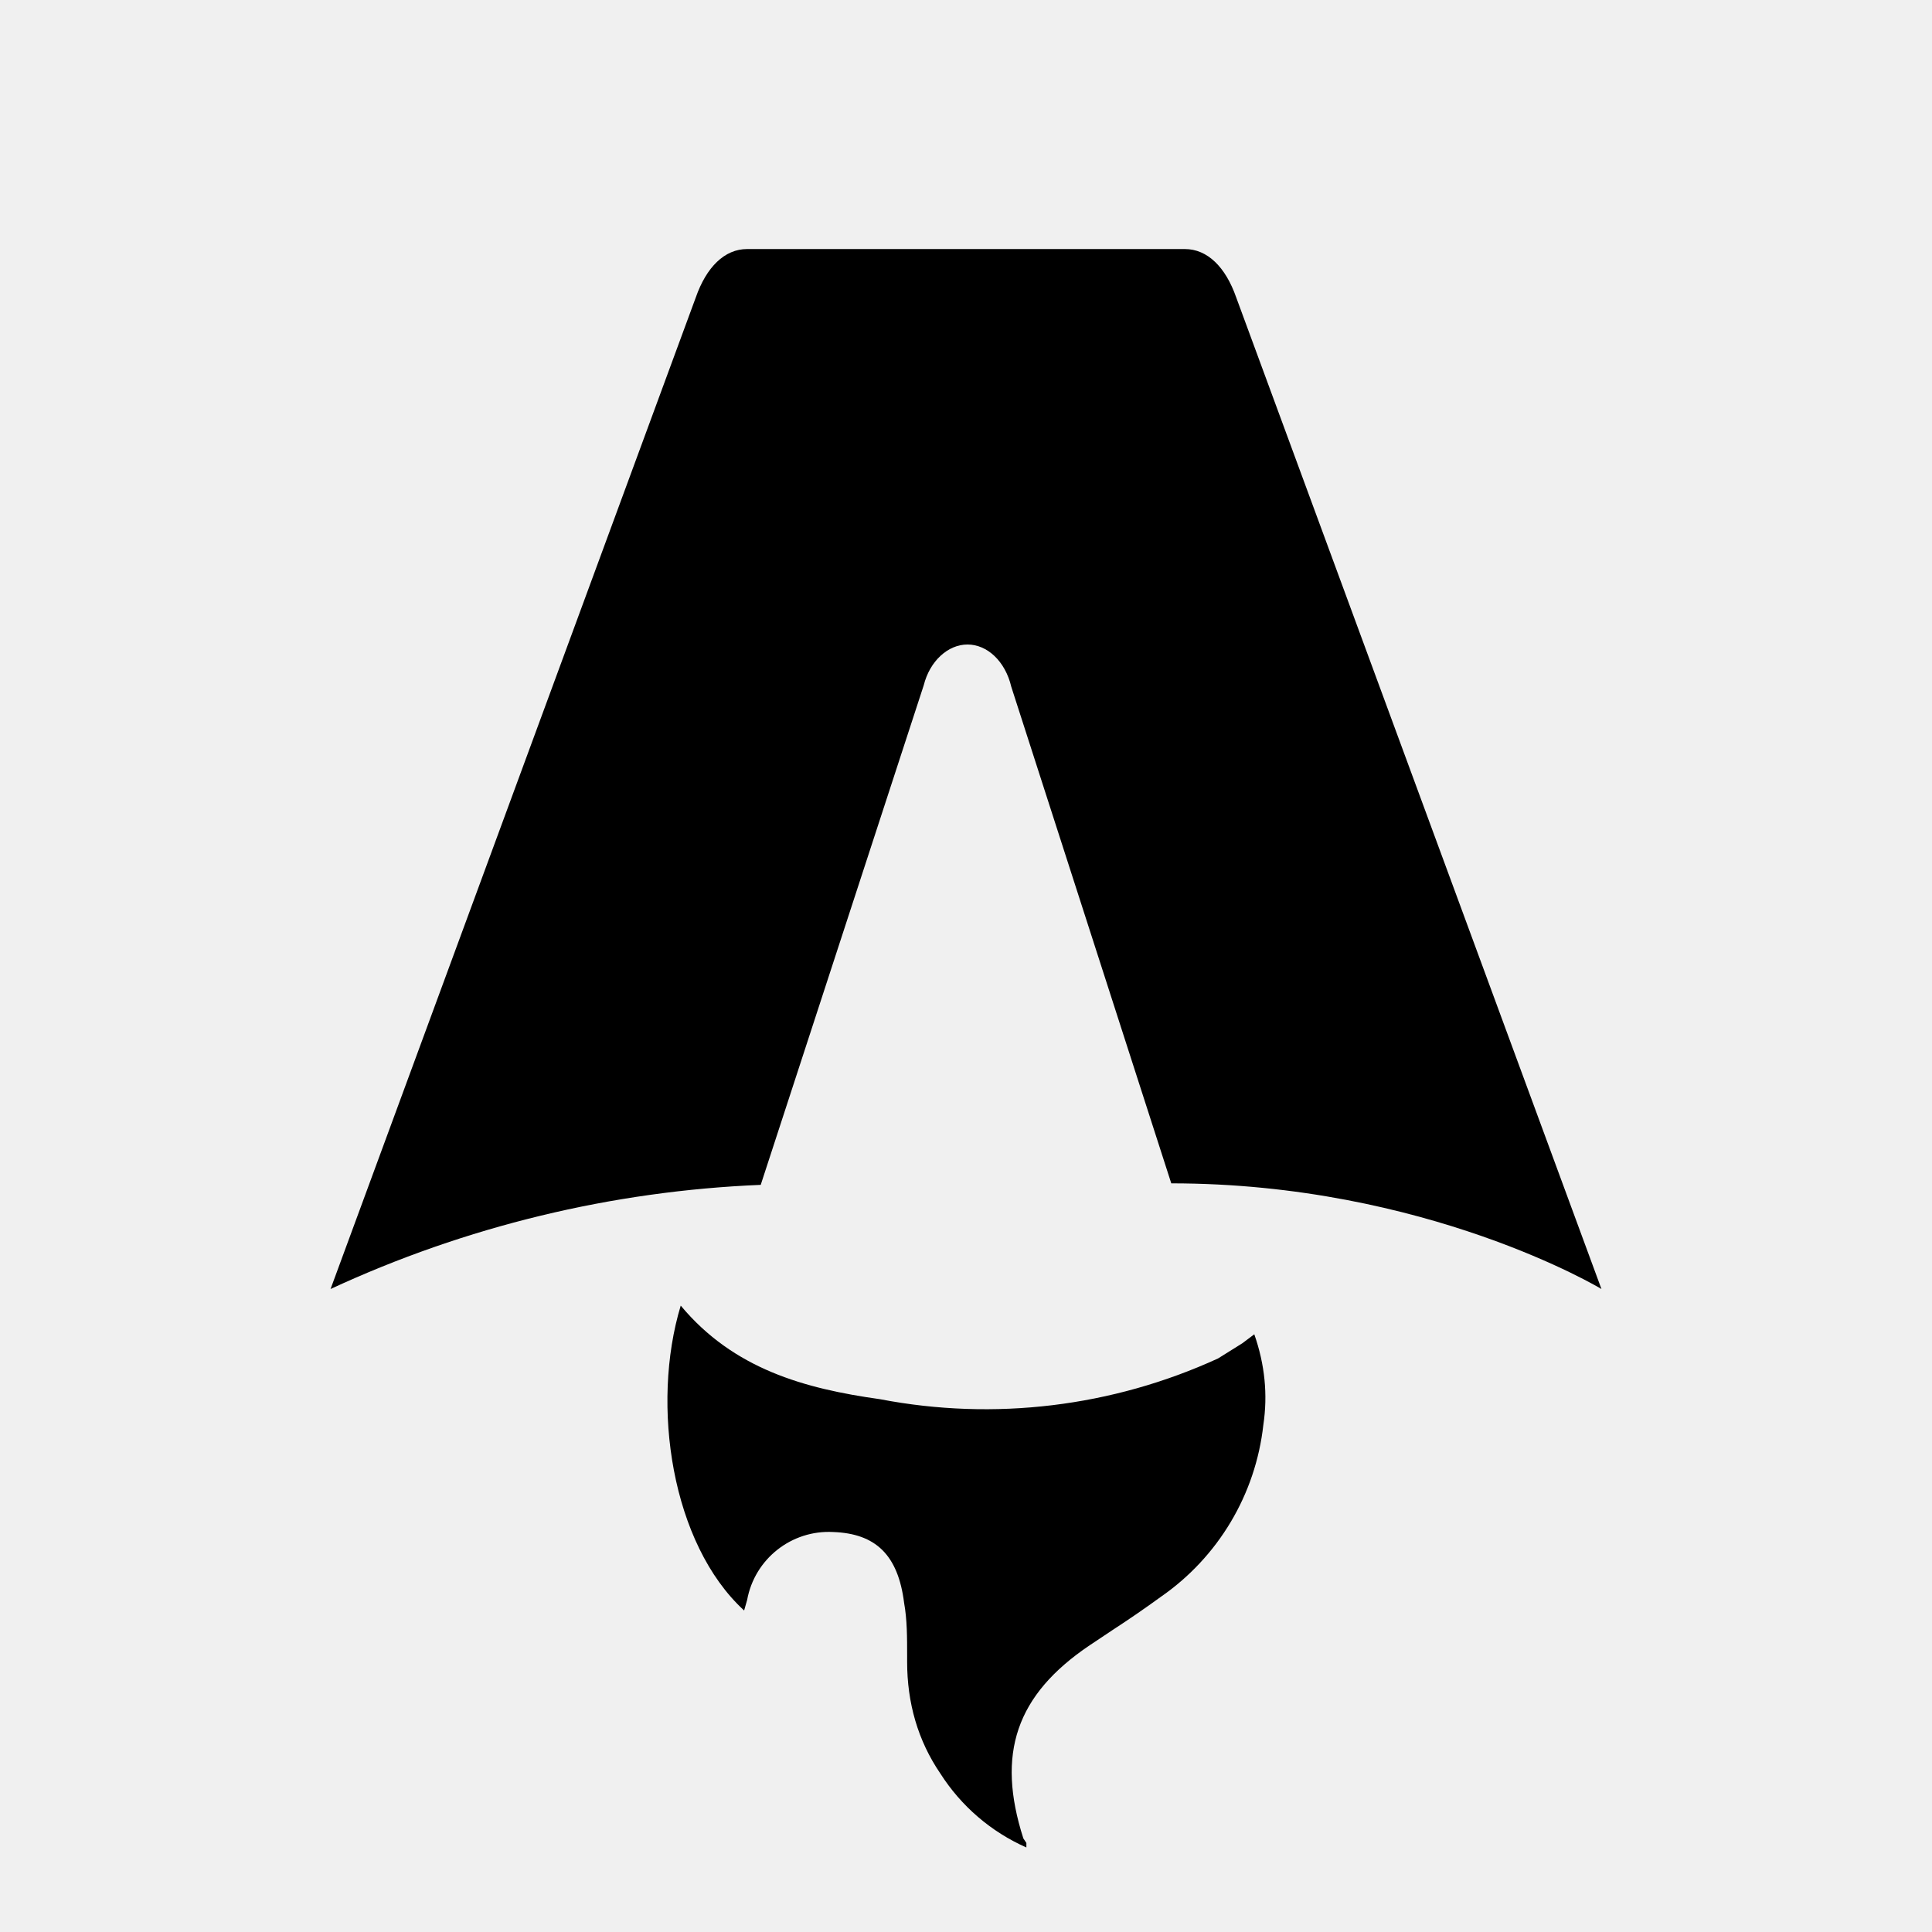
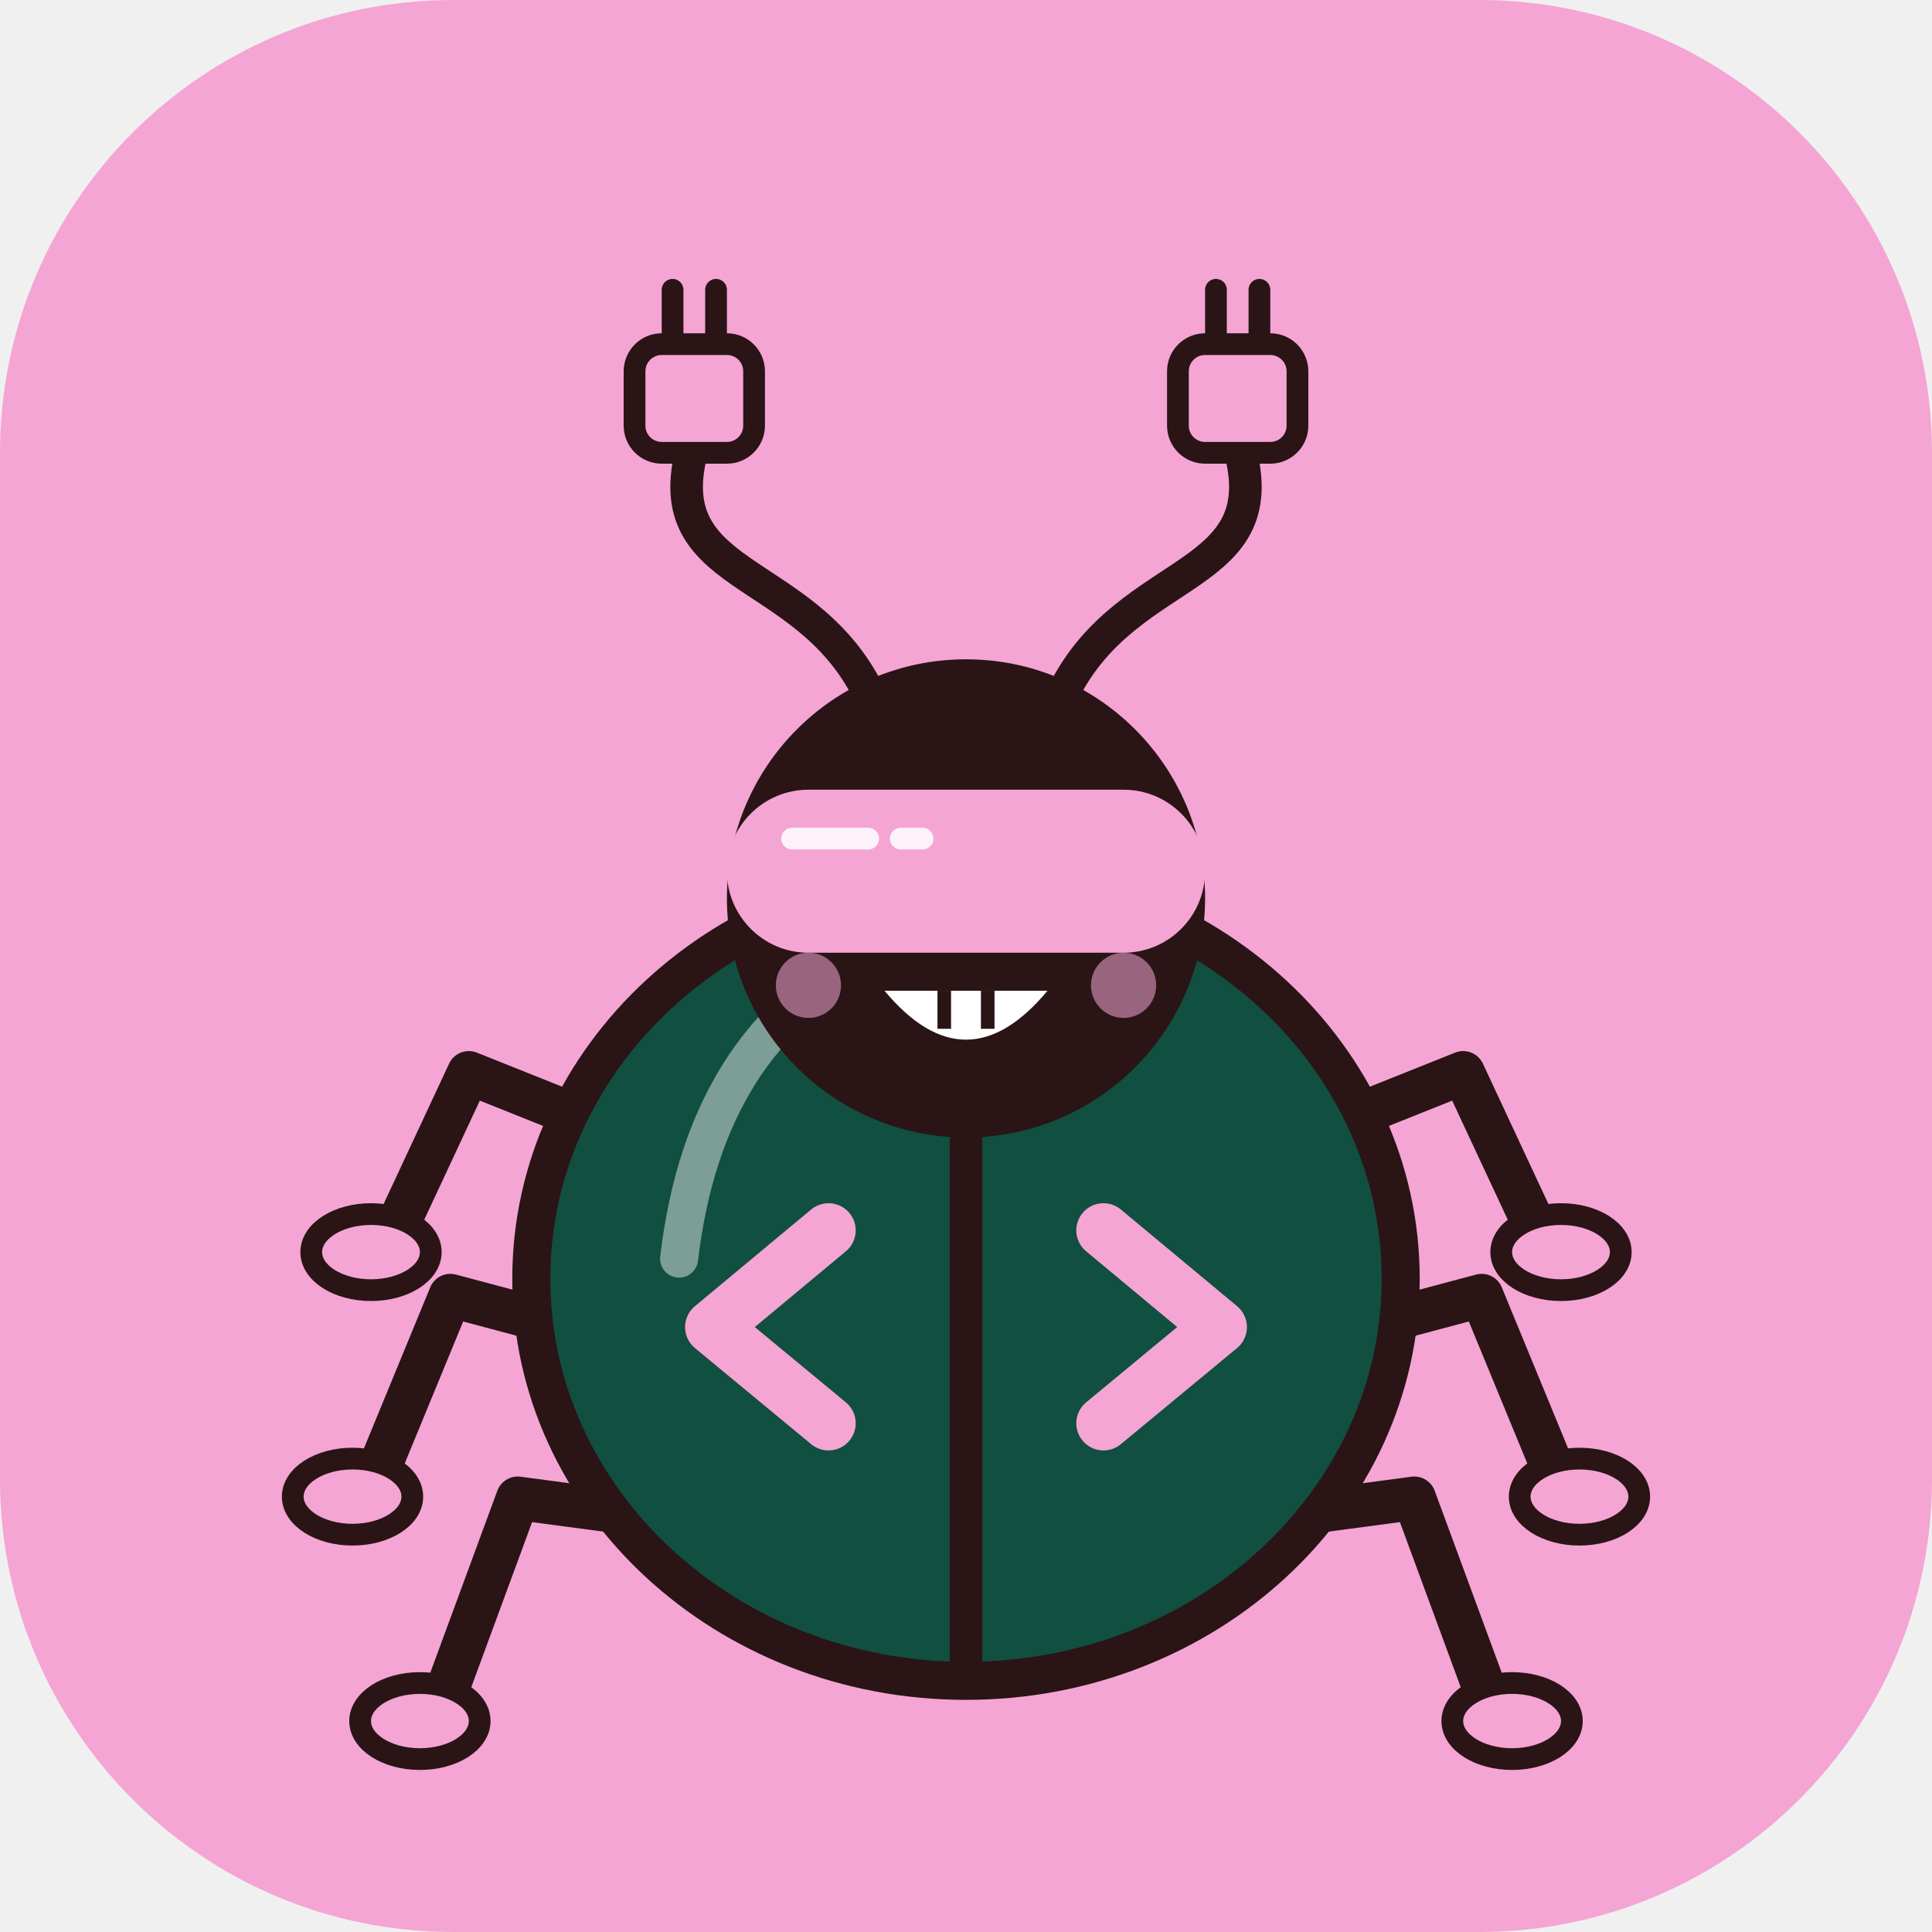
- <svg xmlns="http://www.w3.org/2000/svg" fill="none" viewBox="0 0 128 128">
-   <path d="M50.4 78.5a75.1 75.1 0 0 0-28.5 6.9l24.2-65.7c.7-2 1.9-3.2 3.4-3.2h29c1.5 0 2.7 1.2 3.4 3.2l24.2 65.7s-11.6-7-28.5-7L67 45.5c-.4-1.7-1.6-2.8-2.9-2.8-1.3 0-2.5 1.1-2.9 2.7L50.4 78.5Zm-1.1 28.2Zm-4.2-20.2c-2 6.6-.6 15.8 4.2 20.2a17.5 17.5 0 0 1 .2-.7 5.5 5.5 0 0 1 5.7-4.5c2.8.1 4.3 1.5 4.7 4.7.2 1.1.2 2.3.2 3.5v.4c0 2.7.7 5.2 2.2 7.4a13 13 0 0 0 5.7 4.9v-.3l-.2-.3c-1.8-5.6-.5-9.5 4.4-12.8l1.5-1a73 73 0 0 0 3.2-2.2 16 16 0 0 0 6.8-11.4c.3-2 .1-4-.6-6l-.8.6-1.6 1a37 37 0 0 1-22.4 2.7c-5-.7-9.7-2-13.2-6.2Z" />
-   <style>
-         path { fill: #000; }
-         @media (prefers-color-scheme: dark) {
-             path { fill: #FFF; }
-         }
-     </style>
+ <svg xmlns="http://www.w3.org/2000/svg" viewBox="0 0 64 64">
+   <rect width="64" height="64" rx="15" fill="#F4A5D4" />
+   <svg x="5" y="3" width="54" height="60" viewBox="0 -12 300 332">
+     <path d="M88.5 180.1 L58.5 168.1 L44.5 198.1" fill="none" stroke="#2A1416" stroke-width="8" stroke-linecap="round" stroke-linejoin="round" />
+     <ellipse cx="40.5" cy="201.1" rx="11" ry="7" fill="#F4A5D4" stroke="#2A1416" stroke-width="4" />
+     <path d="M211.5 180.1 L241.5 168.1 L255.5 198.1" fill="none" stroke="#2A1416" stroke-width="8" stroke-linecap="round" stroke-linejoin="round" />
+     <ellipse cx="259.5" cy="201.1" rx="11" ry="7" fill="#F4A5D4" stroke="#2A1416" stroke-width="4" />
+     <path d="M85.1 217.1 L55.1 209.1 L41.1 243.1" fill="none" stroke="#2A1416" stroke-width="8" stroke-linecap="round" stroke-linejoin="round" />
+     <ellipse cx="37.1" cy="246.1" rx="11" ry="7" fill="#F4A5D4" stroke="#2A1416" stroke-width="4" />
+     <path d="M214.9 217.1 L244.9 209.1 L258.9 243.1" fill="none" stroke="#2A1416" stroke-width="8" stroke-linecap="round" stroke-linejoin="round" />
+     <ellipse cx="262.9" cy="246.1" rx="11" ry="7" fill="#F4A5D4" stroke="#2A1416" stroke-width="4" />
+     <path d="M97.5 250.4 L67.5 246.4 L53.5 284.4" fill="none" stroke="#2A1416" stroke-width="8" stroke-linecap="round" stroke-linejoin="round" />
+     <ellipse cx="49.5" cy="287.4" rx="11" ry="7" fill="#F4A5D4" stroke="#2A1416" stroke-width="4" />
+     <path d="M202.5 250.4 L232.5 246.4 L246.5 284.4" fill="none" stroke="#2A1416" stroke-width="8" stroke-linecap="round" stroke-linejoin="round" />
+     <ellipse cx="250.5" cy="287.4" rx="11" ry="7" fill="#F4A5D4" stroke="#2A1416" stroke-width="4" />
+     <clipPath id="b1">
+       <ellipse cx="150" cy="206" rx="80" ry="74" />
+     </clipPath>
+     <ellipse cx="150" cy="206" rx="80" ry="74" fill="#114F40" />
+     <g clip-path="url(#b1)">
+       <path d="M124.7 197.1 L103.3 214.9 L124.7 232.6" fill="none" stroke="#F4A5D4" stroke-width="10" stroke-linecap="round" stroke-linejoin="round" />
+       <path d="M175.3 197.1 L196.7 214.9 L175.3 232.6" fill="none" stroke="#F4A5D4" stroke-width="10" stroke-linecap="round" stroke-linejoin="round" />
+       <path d="M97.2 202.3 Q102 161.6 132.4 146.8" fill="none" stroke="#fff" stroke-opacity=".45" stroke-width="7" stroke-linecap="round" />
+     </g>
+     <ellipse cx="150" cy="206" rx="80" ry="74" fill="none" stroke="#2A1416" stroke-width="7" stroke-linejoin="round" />
+     <path d="M150 138 L150 278" stroke="#2A1416" stroke-width="6" stroke-linecap="round" />
+     <path d="M132 98 C120 74 92 78 100 52" fill="none" stroke="#2A1416" stroke-width="6" stroke-linecap="round" />
+     <path d="M104 35 L104 24 M96 35 L96 24" stroke="#2A1416" stroke-width="4" stroke-linecap="round" />
+     <rect x="89" y="34" width="22" height="20" rx="5" fill="#F4A5D4" stroke="#2A1416" stroke-width="4" />
+     <path d="M168 98 C180 74 208 78 200 52" fill="none" stroke="#2A1416" stroke-width="6" stroke-linecap="round" />
+     <path d="M196 35 L196 24 M204 35 L204 24" stroke="#2A1416" stroke-width="4" stroke-linecap="round" />
+     <rect x="189" y="34" width="22" height="20" rx="5" fill="#F4A5D4" stroke="#2A1416" stroke-width="4" />
+     <circle cx="150" cy="136" r="44" fill="#2A1416" />
+     <circle cx="121" cy="152" r="6" fill="#F4A5D4" opacity=".55" />
+     <circle cx="179" cy="152" r="6" fill="#F4A5D4" opacity=".55" />
+     <rect x="106" y="116" width="88" height="30" rx="15" fill="#F4A5D4" />
+     <path d="M118 125 L132 125" stroke="#fff" stroke-width="4" stroke-linecap="round" opacity=".85" />
+     <path d="M138 125 L142 125" stroke="#fff" stroke-width="4" stroke-linecap="round" opacity=".85" />
+     <path d="M135 153 Q150 171 165 153 Z" fill="#fff" />
+     <path d="M146 153 L146 160 M154 153 L154 160" stroke="#2A1416" stroke-width="2.5" />
+   </svg>
</svg>
